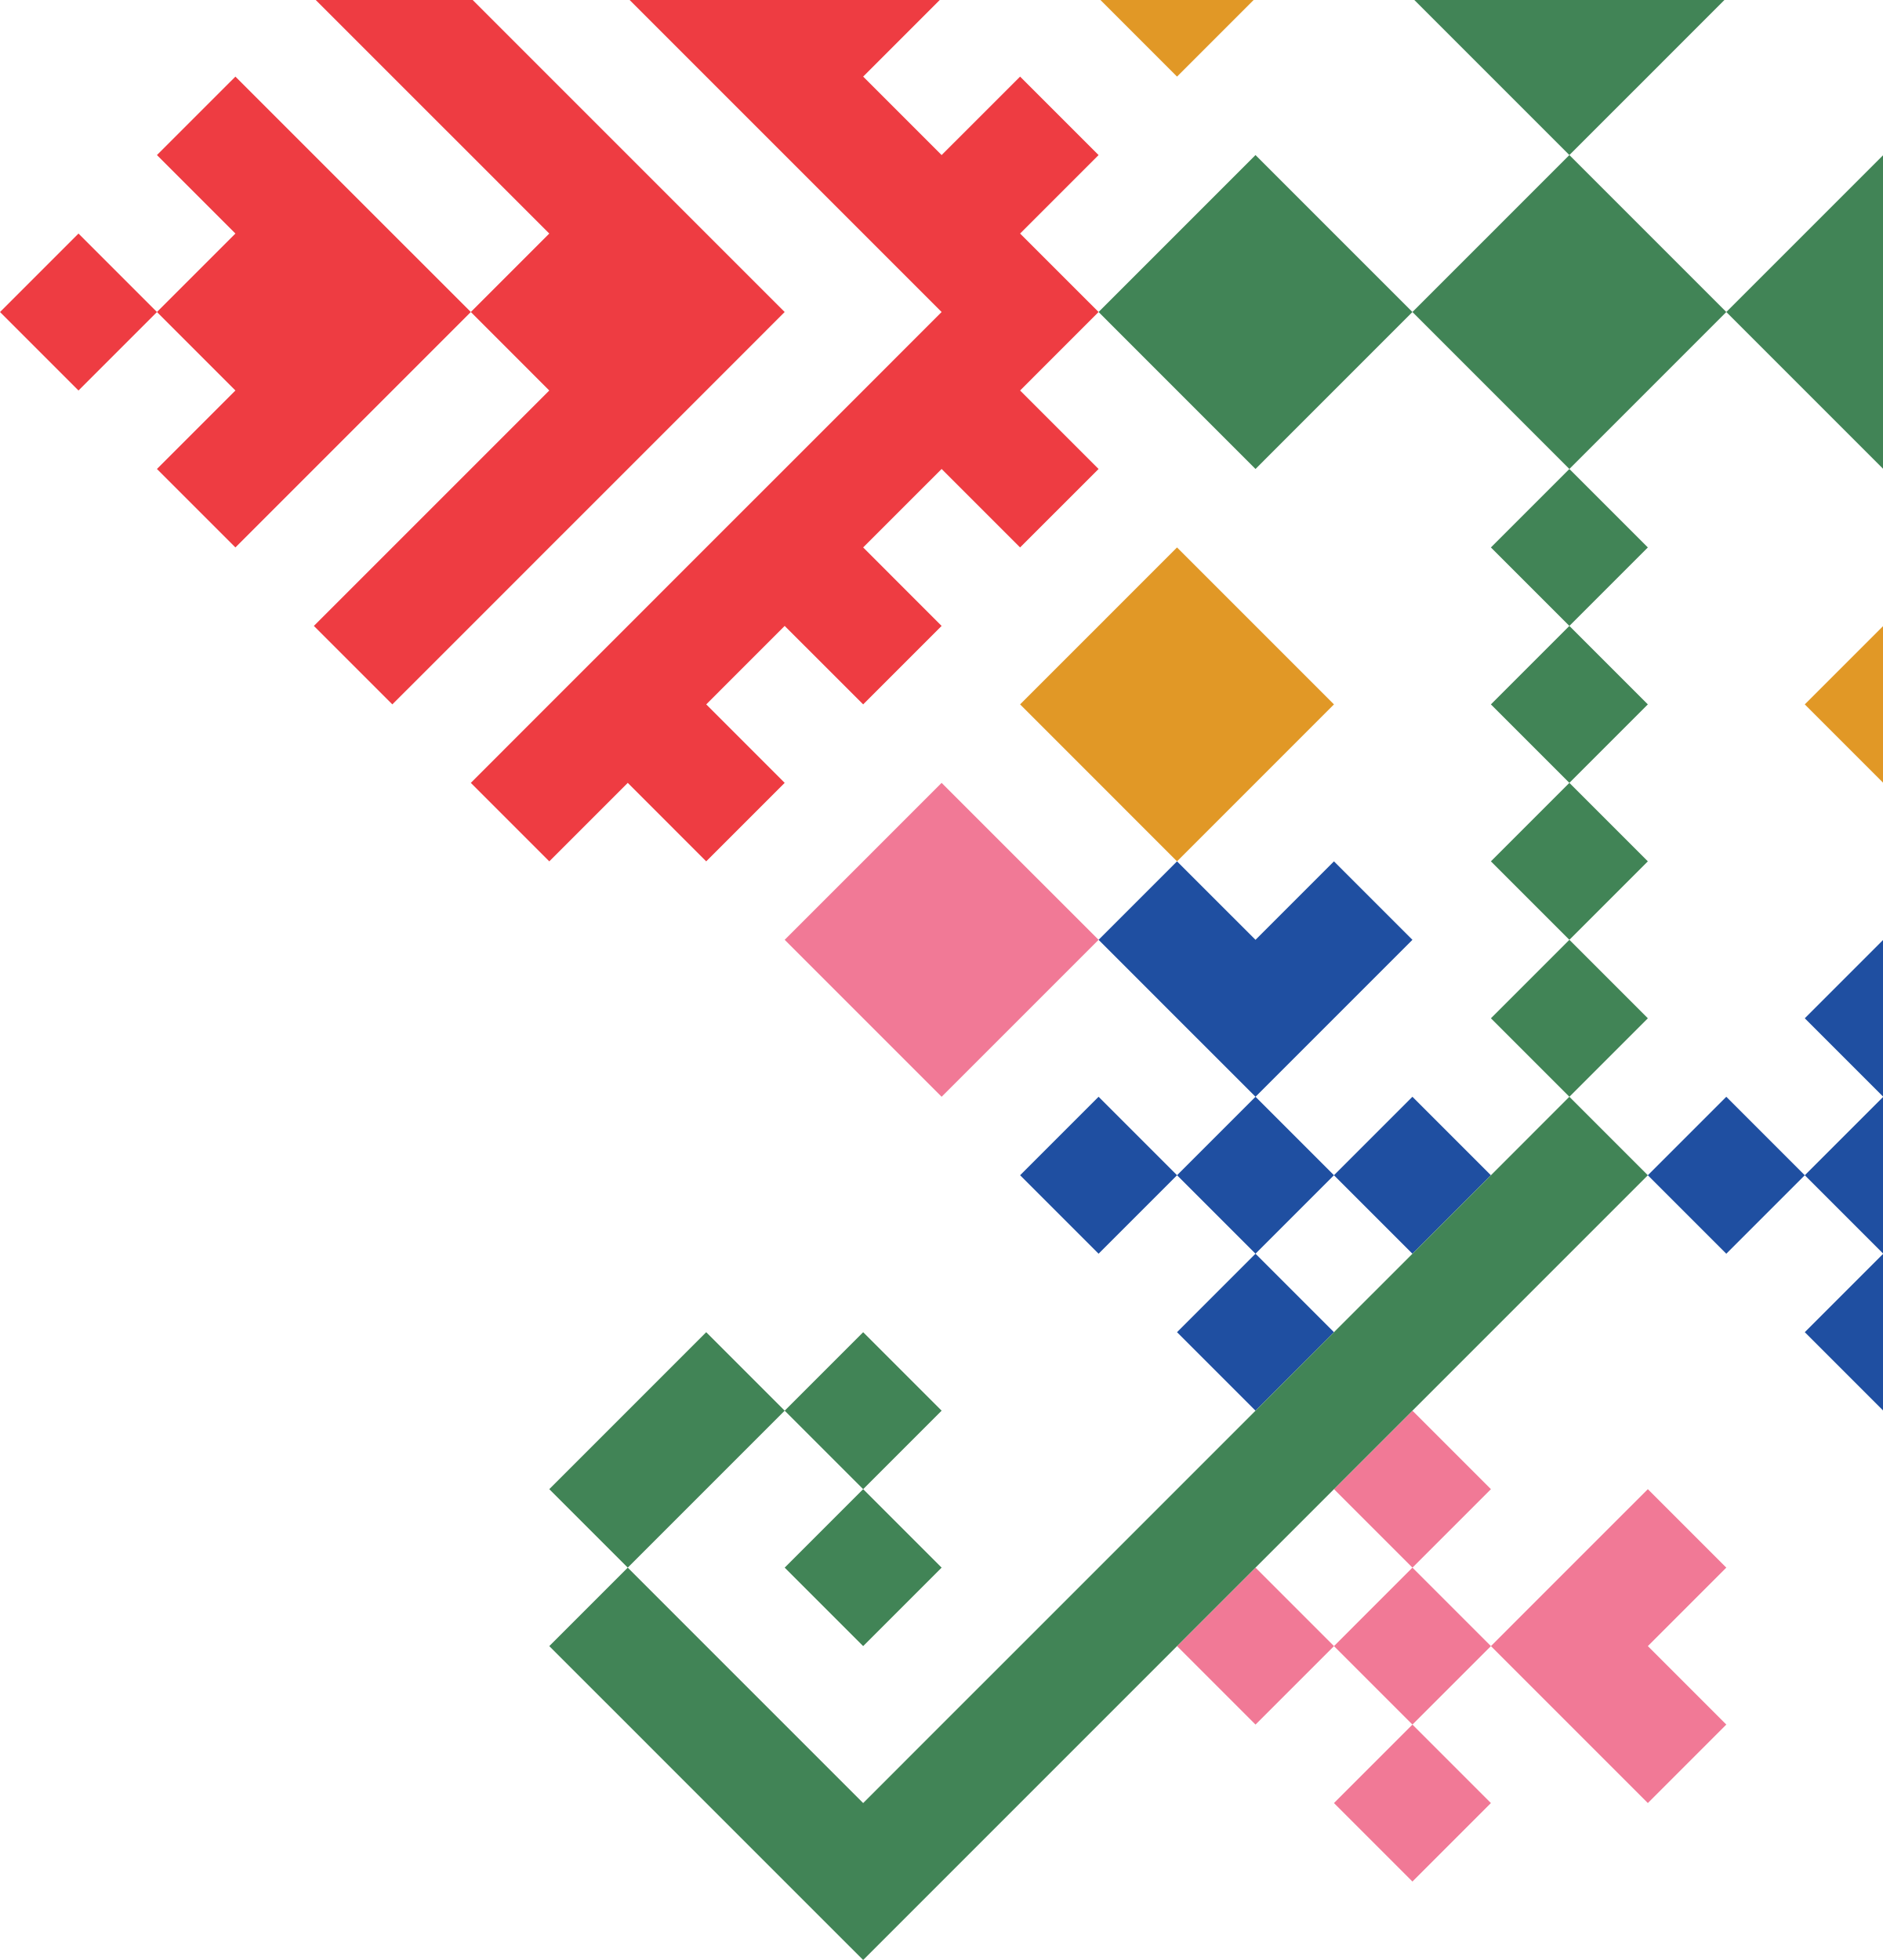
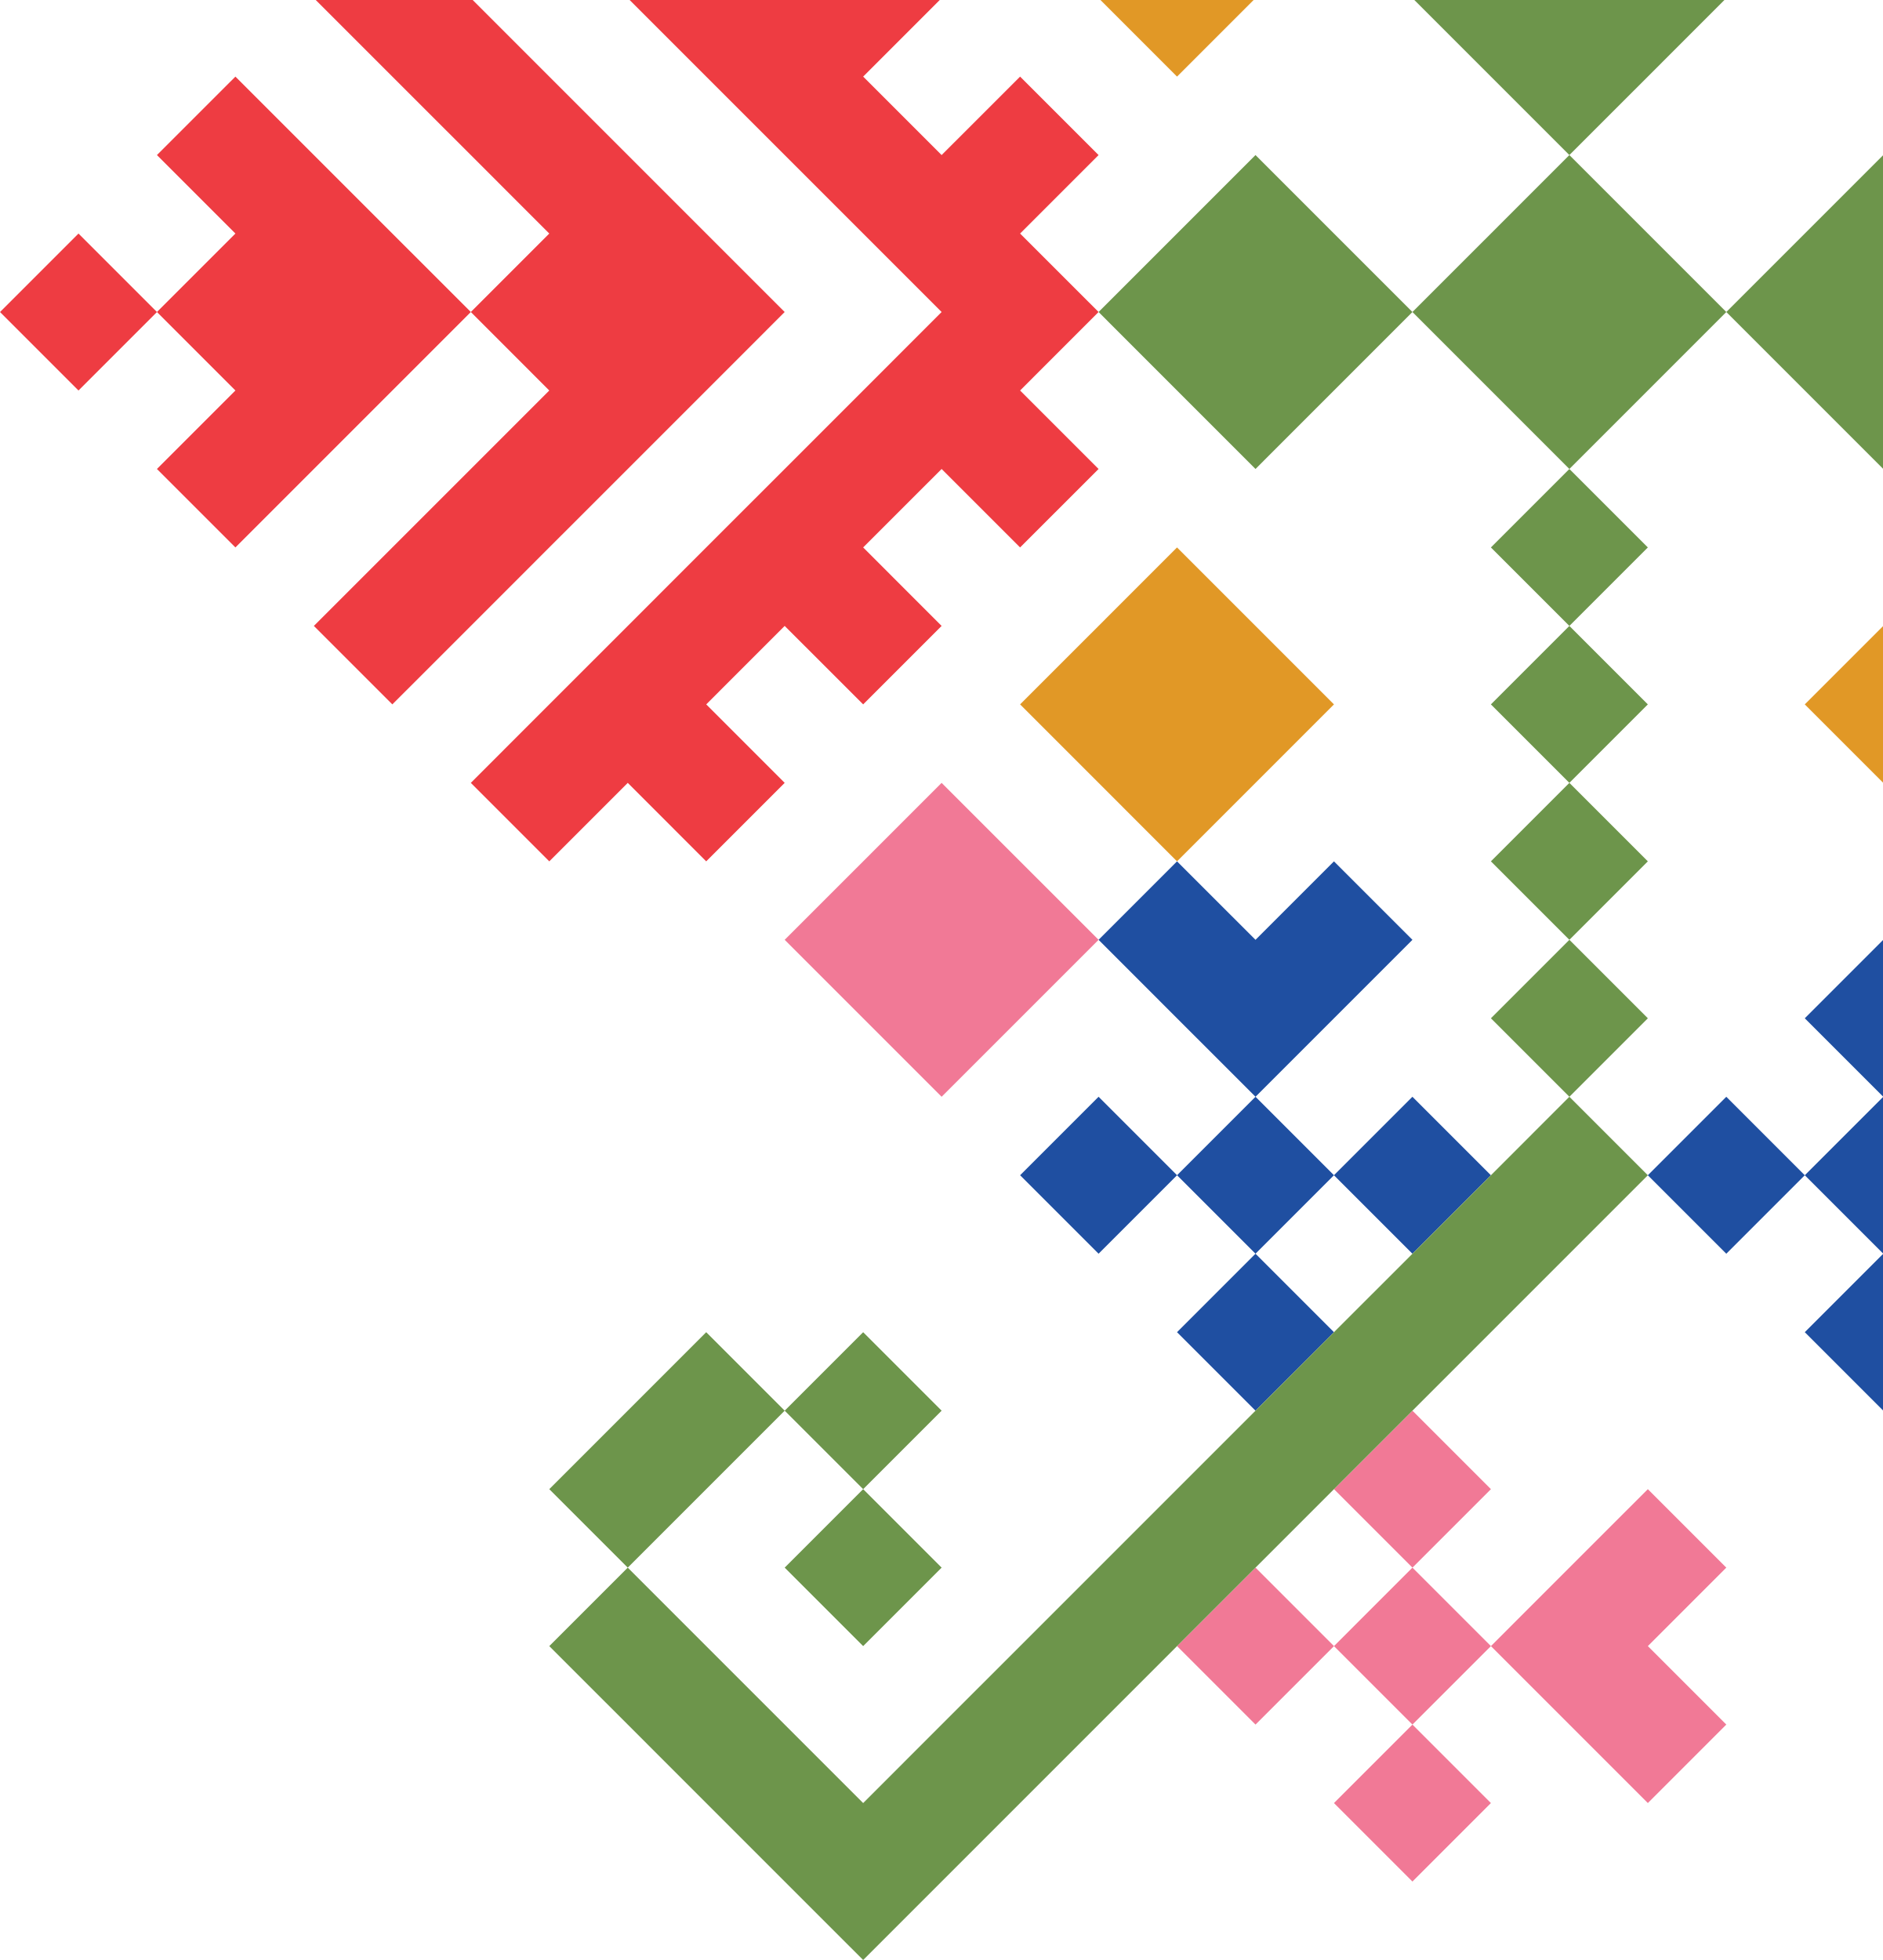
<svg xmlns="http://www.w3.org/2000/svg" id="Layer_1" data-name="Layer 1" viewBox="0 0 708.98 738.19">
  <defs>
    <style>
      .cls-1 {
        fill: #e19826;
      }

      .cls-2 {
        fill: #ee3c42;
      }

      .cls-3 {
        fill: #f17996;
      }

      .cls-4 {
-         fill: #418456;
+         fill: #6d954b;
      }

      .cls-5 {
        fill: #1f4fa1;
      }
    </style>
  </defs>
  <g>
    <polygon class="cls-3" points="620.68 679.08 650.23 649.52 620.68 619.97 650.23 590.41 620.68 560.86 591.12 590.41 561.57 619.97 591.12 649.52 620.68 679.08" />
    <rect class="cls-3" x="511.11" y="658.18" width="41.8" height="41.8" transform="translate(-324.36 575.09) rotate(-45)" />
    <rect class="cls-3" x="511.11" y="599.07" width="41.8" height="41.8" transform="translate(-282.56 557.77) rotate(-45)" />
    <rect class="cls-3" x="511.11" y="539.96" width="41.8" height="41.8" transform="translate(-240.76 540.46) rotate(-45)" />
    <rect class="cls-3" x="452" y="599.07" width="41.8" height="41.8" transform="translate(-299.87 515.97) rotate(-45)" />
  </g>
  <g>
    <polygon class="cls-5" points="532.01 353.96 502.45 324.41 472.9 353.96 443.34 324.41 413.79 353.96 443.34 383.52 472.9 413.07 502.45 383.52 532.01 353.96" />
    <rect class="cls-5" x="511.11" y="421.73" width="41.8" height="41.8" transform="translate(-157.17 505.83) rotate(-45)" />
    <rect class="cls-5" x="452" y="421.73" width="41.8" height="41.8" transform="translate(-174.48 464.03) rotate(-45)" />
    <rect class="cls-5" x="392.89" y="421.73" width="41.8" height="41.8" transform="translate(-191.79 422.23) rotate(-45)" />
    <rect class="cls-5" x="452" y="480.84" width="41.8" height="41.8" transform="translate(-216.28 481.35) rotate(-45)" />
  </g>
  <g>
    <rect class="cls-5" x="688.45" y="480.84" width="41.8" height="41.8" transform="translate(-147.02 648.54) rotate(-45)" />
    <rect class="cls-5" x="688.45" y="421.73" width="41.8" height="41.8" transform="translate(-105.22 631.23) rotate(-45)" />
    <rect class="cls-5" x="688.45" y="362.62" width="41.8" height="41.8" transform="translate(-63.43 613.91) rotate(-45)" />
    <rect class="cls-5" x="629.33" y="421.73" width="41.8" height="41.8" transform="translate(-122.54 589.43) rotate(-45)" />
  </g>
  <rect class="cls-4" x="570.22" y="185.28" width="41.8" height="41.8" transform="translate(1154.9 -66.01) rotate(135)" />
  <rect class="cls-4" x="570.22" y="244.4" width="41.8" height="41.8" transform="translate(1196.7 34.9) rotate(135)" />
  <rect class="cls-4" x="570.22" y="303.51" width="41.8" height="41.8" transform="translate(1238.5 135.81) rotate(135)" />
  <rect class="cls-4" x="570.22" y="362.62" width="41.8" height="41.8" transform="translate(1280.3 236.72) rotate(135)" />
  <g>
    <polygon class="cls-4" points="354.67 708.64 384.23 679.08 413.79 649.52 443.34 619.97 472.9 590.41 502.45 560.86 532.01 531.3 561.57 501.74 591.12 472.19 620.68 442.63 591.12 413.07 561.57 442.63 532.01 472.19 502.45 501.74 472.9 531.3 443.34 560.86 413.79 590.41 384.23 619.97 354.67 649.52 325.12 679.08 295.56 649.52 266 619.97 236.45 590.41 206.89 619.97 236.45 649.52 266 679.08 295.56 708.64 325.12 738.19 354.67 708.64" />
    <polygon class="cls-4" points="295.56 531.3 266 501.74 236.45 531.3 206.89 560.86 236.45 590.41 266 560.86 295.56 531.3" />
    <rect class="cls-4" x="304.22" y="569.51" width="41.8" height="41.8" transform="translate(-322.26 402.82) rotate(-45)" />
    <rect class="cls-4" x="304.22" y="510.4" width="41.8" height="41.8" transform="translate(-280.46 385.51) rotate(-45)" />
  </g>
  <polygon class="cls-1" points="768.46 -.71 798.01 -30.27 768.46 -59.82 738.9 -89.38 709.35 -59.82 679.79 -30.27 709.35 -.71 738.9 28.85 768.46 -.71" />
  <polygon class="cls-1" points="768.46 294.85 798.01 265.29 768.46 235.74 738.9 206.18 709.35 235.74 679.79 265.29 709.35 294.85 738.9 324.41 768.46 294.85" />
  <polygon class="cls-3" points="384.23 383.52 413.79 353.96 384.23 324.41 354.67 294.85 325.12 324.41 295.56 353.96 325.12 383.52 354.67 413.07 384.23 383.52" />
  <polygon class="cls-1" points="472.9 294.85 502.45 265.29 472.9 235.74 443.34 206.18 413.79 235.74 384.23 265.29 413.79 294.85 443.34 324.41 472.9 294.85" />
  <polygon class="cls-1" points="472.9 -.71 502.45 -30.27 472.9 -59.82 443.34 -89.38 413.79 -59.82 384.23 -30.27 413.79 -.71 443.34 28.85 472.9 -.71" />
  <polygon class="cls-4" points="620.68 28.85 650.23 -.71 620.68 -30.27 591.12 -59.82 561.57 -30.27 532.01 -.71 561.57 28.85 591.12 58.4 620.68 28.85" />
  <polygon class="cls-4" points="620.68 147.07 650.23 117.51 620.68 87.96 591.12 58.4 561.57 87.96 532.01 117.51 561.57 147.07 591.12 176.63 620.68 147.07" />
  <polygon class="cls-4" points="738.9 147.07 768.46 117.51 738.9 87.96 709.35 58.4 679.79 87.96 650.23 117.51 679.79 147.07 709.35 176.63 738.9 147.07" />
  <polygon class="cls-4" points="502.45 147.07 532.01 117.51 502.45 87.96 472.9 58.4 443.34 87.96 413.79 117.51 443.34 147.07 472.9 176.63 502.45 147.07" />
  <g>
    <rect class="cls-2" x="8.66" y="96.62" width="41.8" height="41.8" transform="translate(-74.44 55.32) rotate(-45)" />
    <polygon class="cls-2" points="118.22 58.4 88.67 28.85 59.11 58.4 88.67 87.96 59.11 117.51 88.67 147.07 59.11 176.63 88.67 206.18 118.22 176.63 147.78 147.07 177.34 117.51 147.78 87.96 118.22 58.4" />
    <polygon class="cls-2" points="206.89 206.18 236.45 176.63 266.01 147.07 295.56 117.51 266 87.96 236.45 58.4 206.89 28.85 177.34 -.71 147.78 -30.27 118.22 -.71 147.78 28.85 177.34 58.4 206.89 87.96 177.34 117.51 206.89 147.07 177.34 176.63 147.78 206.18 118.22 235.74 147.78 265.29 177.34 235.74 206.89 206.18" />
    <polygon class="cls-2" points="295.56 -59.82 266 -89.38 236.45 -59.82 206.89 -89.38 177.34 -59.82 206.89 -30.27 236.45 -.71 266 28.85 295.56 58.4 325.12 87.96 354.67 117.51 325.12 147.07 295.56 176.63 266 206.18 236.45 235.74 206.89 265.29 177.34 294.85 206.89 324.41 236.45 294.85 266 324.41 295.56 294.85 266.01 265.29 295.56 235.74 325.12 265.29 354.67 235.74 325.12 206.18 354.67 176.63 384.23 206.18 413.79 176.63 384.23 147.07 413.79 117.51 384.23 87.96 413.79 58.4 384.23 28.85 354.67 58.4 325.12 28.85 354.67 -.71 325.12 -30.27 295.56 -.71 266 -30.27 295.56 -59.82" />
  </g>
</svg>
